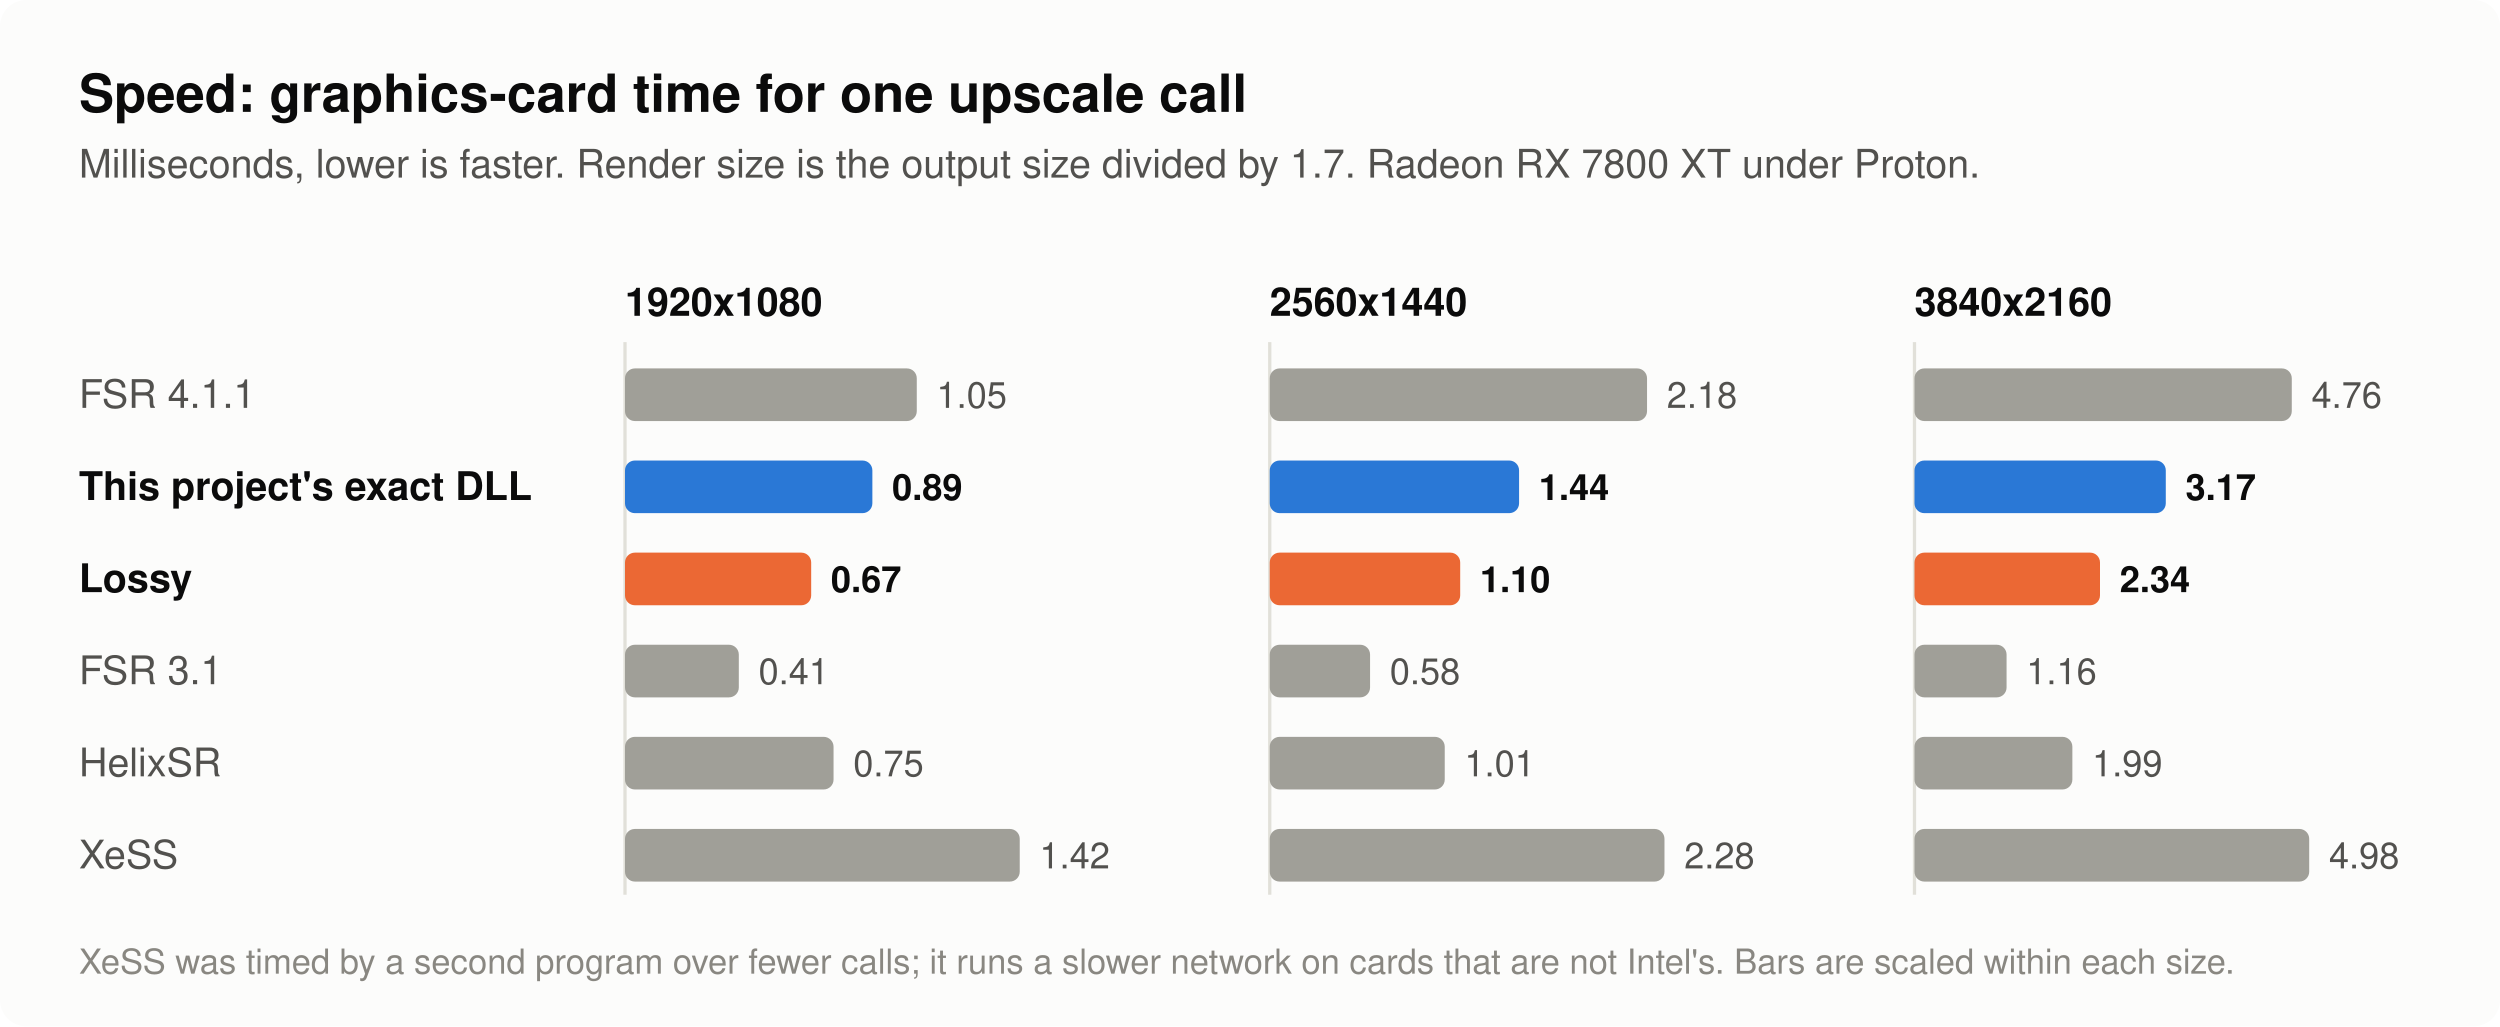
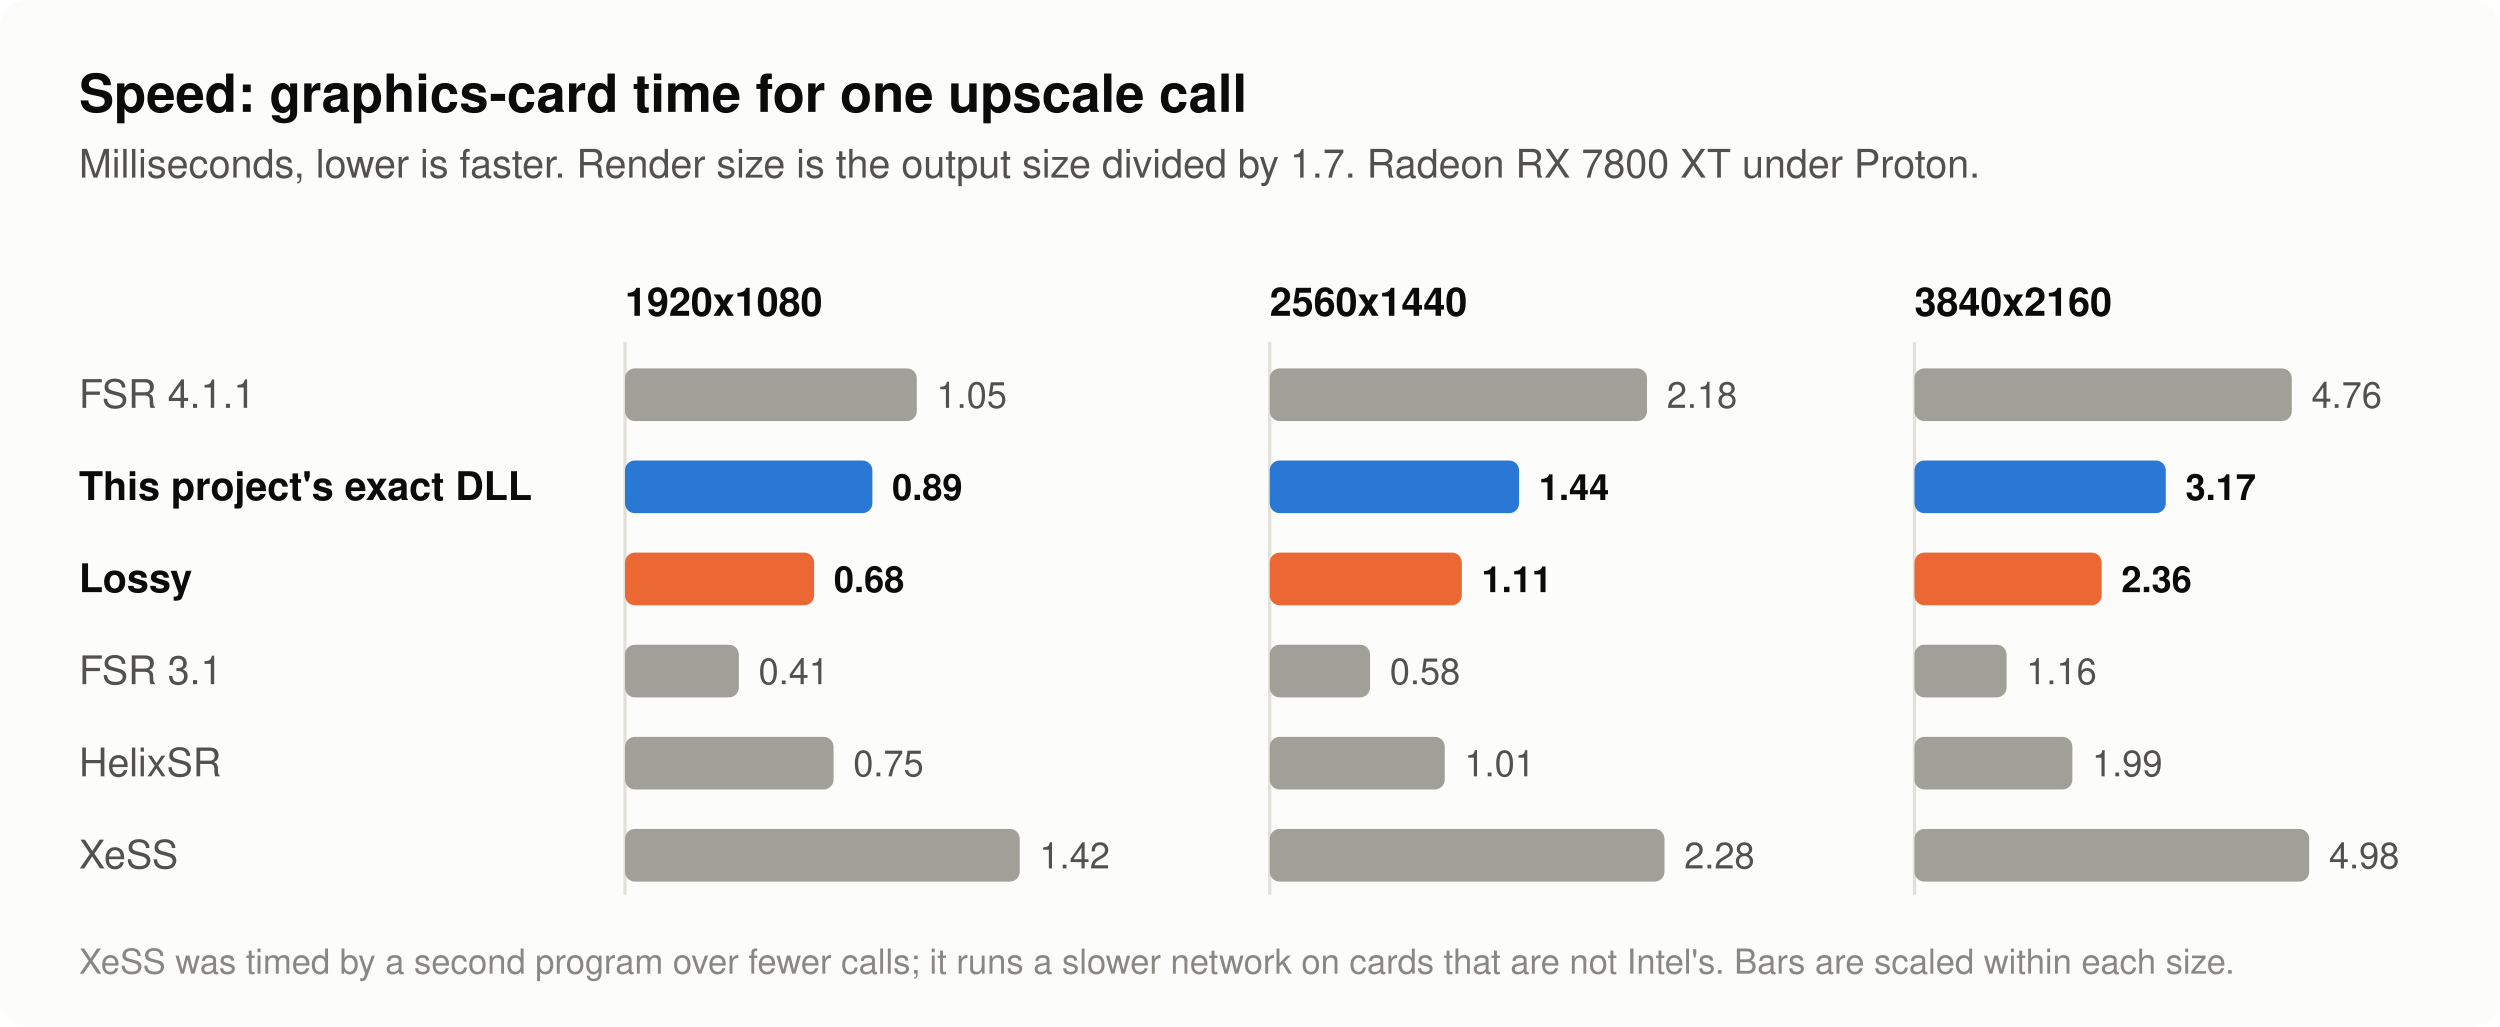
- <svg xmlns="http://www.w3.org/2000/svg" width="760" height="312" viewBox="0 0 760 312" role="img" aria-label="Graphics-card time per upscale call in milliseconds, lower is faster. 1920x1080: FSR 4.1.1 1.05, This project's exact DLL 0.89, Lossy 0.67, FSR 3.1 0.41, HelixSR 0.75, XeSS 1.42. 2560x1440: FSR 4.1.1 2.18, This project's exact DLL 1.44, Lossy 1.10, FSR 3.1 0.58, HelixSR 1.01, XeSS 2.28. 3840x2160: FSR 4.1.1 4.76, This project's exact DLL 3.17, Lossy 2.34, FSR 3.1 1.16, HelixSR 1.99, XeSS 4.98.">
+ <svg xmlns="http://www.w3.org/2000/svg" width="760" height="312" viewBox="0 0 760 312" role="img" aria-label="Graphics-card time per upscale call in milliseconds, lower is faster. 1920x1080: FSR 4.1.1 1.05, This project's exact DLL 0.89, Lossy 0.68, FSR 3.1 0.41, HelixSR 0.75, XeSS 1.42. 2560x1440: FSR 4.1.1 2.18, This project's exact DLL 1.44, Lossy 1.11, FSR 3.1 0.58, HelixSR 1.01, XeSS 2.28. 3840x2160: FSR 4.1.1 4.76, This project's exact DLL 3.17, Lossy 2.36, FSR 3.1 1.16, HelixSR 1.99, XeSS 4.98.">
  <rect x="0.0" y="0.0" width="760.0" height="312.0" rx="8" fill="#fcfcfb" />
  <text x="24.0" y="34.0" font-family="-apple-system, 'Segoe UI', Helvetica, Arial, sans-serif" font-size="16" font-weight="600" text-anchor="start" fill="#0b0b0b">Speed: graphics-card time for one upscale call</text>
  <text x="24.0" y="54.0" font-family="-apple-system, 'Segoe UI', Helvetica, Arial, sans-serif" font-size="12" text-anchor="start" fill="#52514e">Milliseconds, lower is faster. Render size is the output size divided by 1.7. Radeon RX 7800 XT under Proton.</text>
  <text x="24.0" y="124.0" font-family="-apple-system, 'Segoe UI', Helvetica, Arial, sans-serif" font-size="12" text-anchor="start" fill="#52514e">FSR 4.1.1</text>
  <text x="24.0" y="152.0" font-family="-apple-system, 'Segoe UI', Helvetica, Arial, sans-serif" font-size="12" font-weight="600" text-anchor="start" fill="#0b0b0b">This project's exact DLL</text>
  <text x="24.0" y="180.0" font-family="-apple-system, 'Segoe UI', Helvetica, Arial, sans-serif" font-size="12" font-weight="600" text-anchor="start" fill="#0b0b0b">Lossy</text>
  <text x="24.0" y="208.0" font-family="-apple-system, 'Segoe UI', Helvetica, Arial, sans-serif" font-size="12" text-anchor="start" fill="#52514e">FSR 3.1</text>
  <text x="24.0" y="236.0" font-family="-apple-system, 'Segoe UI', Helvetica, Arial, sans-serif" font-size="12" text-anchor="start" fill="#52514e">HelixSR</text>
  <text x="24.0" y="264.0" font-family="-apple-system, 'Segoe UI', Helvetica, Arial, sans-serif" font-size="12" text-anchor="start" fill="#52514e">XeSS</text>
  <text x="190.0" y="96.0" font-family="-apple-system, 'Segoe UI', Helvetica, Arial, sans-serif" font-size="12" font-weight="600" text-anchor="start" fill="#0b0b0b">1920x1080</text>
  <line x1="190.0" y1="104.0" x2="190.0" y2="272.0" stroke="#e1e0d9" stroke-width="1" />
  <rect x="190.0" y="112.0" width="88.7" height="16.0" rx="3" fill="#a09f98" />
  <text x="284.7" y="124.0" font-family="-apple-system, 'Segoe UI', Helvetica, Arial, sans-serif" font-size="11" text-anchor="start" fill="#52514e">1.05</text>
  <rect x="190.0" y="140.0" width="75.2" height="16.0" rx="3" fill="#2a78d6" />
  <text x="271.2" y="152.0" font-family="-apple-system, 'Segoe UI', Helvetica, Arial, sans-serif" font-size="11" font-weight="600" text-anchor="start" fill="#0b0b0b">0.89</text>
-   <rect x="190.0" y="168.0" width="56.6" height="16.0" rx="3" fill="#eb6834" />
-   <text x="252.6" y="180.0" font-family="-apple-system, 'Segoe UI', Helvetica, Arial, sans-serif" font-size="11" font-weight="600" text-anchor="start" fill="#0b0b0b">0.67</text>
+   <rect x="190.0" y="168.0" width="57.5" height="16.0" rx="3" fill="#eb6834" />
+   <text x="253.5" y="180.0" font-family="-apple-system, 'Segoe UI', Helvetica, Arial, sans-serif" font-size="11" font-weight="600" text-anchor="start" fill="#0b0b0b">0.68</text>
  <rect x="190.0" y="196.0" width="34.6" height="16.0" rx="3" fill="#a09f98" />
  <text x="230.6" y="208.0" font-family="-apple-system, 'Segoe UI', Helvetica, Arial, sans-serif" font-size="11" text-anchor="start" fill="#52514e">0.41</text>
  <rect x="190.0" y="224.0" width="63.4" height="16.0" rx="3" fill="#a09f98" />
  <text x="259.4" y="236.0" font-family="-apple-system, 'Segoe UI', Helvetica, Arial, sans-serif" font-size="11" text-anchor="start" fill="#52514e">0.75</text>
  <rect x="190.0" y="252.0" width="120.0" height="16.0" rx="3" fill="#a09f98" />
  <text x="316.0" y="264.0" font-family="-apple-system, 'Segoe UI', Helvetica, Arial, sans-serif" font-size="11" text-anchor="start" fill="#52514e">1.42</text>
  <text x="386.0" y="96.0" font-family="-apple-system, 'Segoe UI', Helvetica, Arial, sans-serif" font-size="12" font-weight="600" text-anchor="start" fill="#0b0b0b">2560x1440</text>
  <line x1="386.0" y1="104.0" x2="386.0" y2="272.0" stroke="#e1e0d9" stroke-width="1" />
  <rect x="386.0" y="112.0" width="114.7" height="16.0" rx="3" fill="#a09f98" />
  <text x="506.7" y="124.0" font-family="-apple-system, 'Segoe UI', Helvetica, Arial, sans-serif" font-size="11" text-anchor="start" fill="#52514e">2.18</text>
  <rect x="386.0" y="140.0" width="75.8" height="16.0" rx="3" fill="#2a78d6" />
  <text x="467.8" y="152.0" font-family="-apple-system, 'Segoe UI', Helvetica, Arial, sans-serif" font-size="11" font-weight="600" text-anchor="start" fill="#0b0b0b">1.44</text>
-   <rect x="386.0" y="168.0" width="57.9" height="16.0" rx="3" fill="#eb6834" />
-   <text x="449.9" y="180.0" font-family="-apple-system, 'Segoe UI', Helvetica, Arial, sans-serif" font-size="11" font-weight="600" text-anchor="start" fill="#0b0b0b">1.10</text>
+   <rect x="386.0" y="168.0" width="58.4" height="16.0" rx="3" fill="#eb6834" />
+   <text x="450.4" y="180.0" font-family="-apple-system, 'Segoe UI', Helvetica, Arial, sans-serif" font-size="11" font-weight="600" text-anchor="start" fill="#0b0b0b">1.11</text>
  <rect x="386.0" y="196.0" width="30.5" height="16.0" rx="3" fill="#a09f98" />
  <text x="422.5" y="208.0" font-family="-apple-system, 'Segoe UI', Helvetica, Arial, sans-serif" font-size="11" text-anchor="start" fill="#52514e">0.58</text>
  <rect x="386.0" y="224.0" width="53.2" height="16.0" rx="3" fill="#a09f98" />
  <text x="445.2" y="236.0" font-family="-apple-system, 'Segoe UI', Helvetica, Arial, sans-serif" font-size="11" text-anchor="start" fill="#52514e">1.01</text>
  <rect x="386.0" y="252.0" width="120.0" height="16.0" rx="3" fill="#a09f98" />
  <text x="512.0" y="264.0" font-family="-apple-system, 'Segoe UI', Helvetica, Arial, sans-serif" font-size="11" text-anchor="start" fill="#52514e">2.28</text>
  <text x="582.0" y="96.0" font-family="-apple-system, 'Segoe UI', Helvetica, Arial, sans-serif" font-size="12" font-weight="600" text-anchor="start" fill="#0b0b0b">3840x2160</text>
  <line x1="582.0" y1="104.0" x2="582.0" y2="272.0" stroke="#e1e0d9" stroke-width="1" />
  <rect x="582.0" y="112.0" width="114.7" height="16.0" rx="3" fill="#a09f98" />
  <text x="702.7" y="124.0" font-family="-apple-system, 'Segoe UI', Helvetica, Arial, sans-serif" font-size="11" text-anchor="start" fill="#52514e">4.76</text>
  <rect x="582.0" y="140.0" width="76.4" height="16.0" rx="3" fill="#2a78d6" />
  <text x="664.4" y="152.0" font-family="-apple-system, 'Segoe UI', Helvetica, Arial, sans-serif" font-size="11" font-weight="600" text-anchor="start" fill="#0b0b0b">3.17</text>
-   <rect x="582.0" y="168.0" width="56.4" height="16.0" rx="3" fill="#eb6834" />
-   <text x="644.4" y="180.0" font-family="-apple-system, 'Segoe UI', Helvetica, Arial, sans-serif" font-size="11" font-weight="600" text-anchor="start" fill="#0b0b0b">2.34</text>
+   <rect x="582.0" y="168.0" width="56.9" height="16.0" rx="3" fill="#eb6834" />
+   <text x="644.9" y="180.0" font-family="-apple-system, 'Segoe UI', Helvetica, Arial, sans-serif" font-size="11" font-weight="600" text-anchor="start" fill="#0b0b0b">2.36</text>
  <rect x="582.0" y="196.0" width="28.0" height="16.0" rx="3" fill="#a09f98" />
  <text x="616.0" y="208.0" font-family="-apple-system, 'Segoe UI', Helvetica, Arial, sans-serif" font-size="11" text-anchor="start" fill="#52514e">1.16</text>
  <rect x="582.0" y="224.0" width="48.0" height="16.0" rx="3" fill="#a09f98" />
  <text x="636.0" y="236.0" font-family="-apple-system, 'Segoe UI', Helvetica, Arial, sans-serif" font-size="11" text-anchor="start" fill="#52514e">1.99</text>
  <rect x="582.0" y="252.0" width="120.0" height="16.0" rx="3" fill="#a09f98" />
  <text x="708.0" y="264.0" font-family="-apple-system, 'Segoe UI', Helvetica, Arial, sans-serif" font-size="11" text-anchor="start" fill="#52514e">4.98</text>
  <text x="24.0" y="296.0" font-family="-apple-system, 'Segoe UI', Helvetica, Arial, sans-serif" font-size="10.5" text-anchor="start" fill="#898781">XeSS was timed by a second program over fewer calls; it runs a slower network on cards that are not Intel's. Bars are scaled within each size.</text>
</svg>
